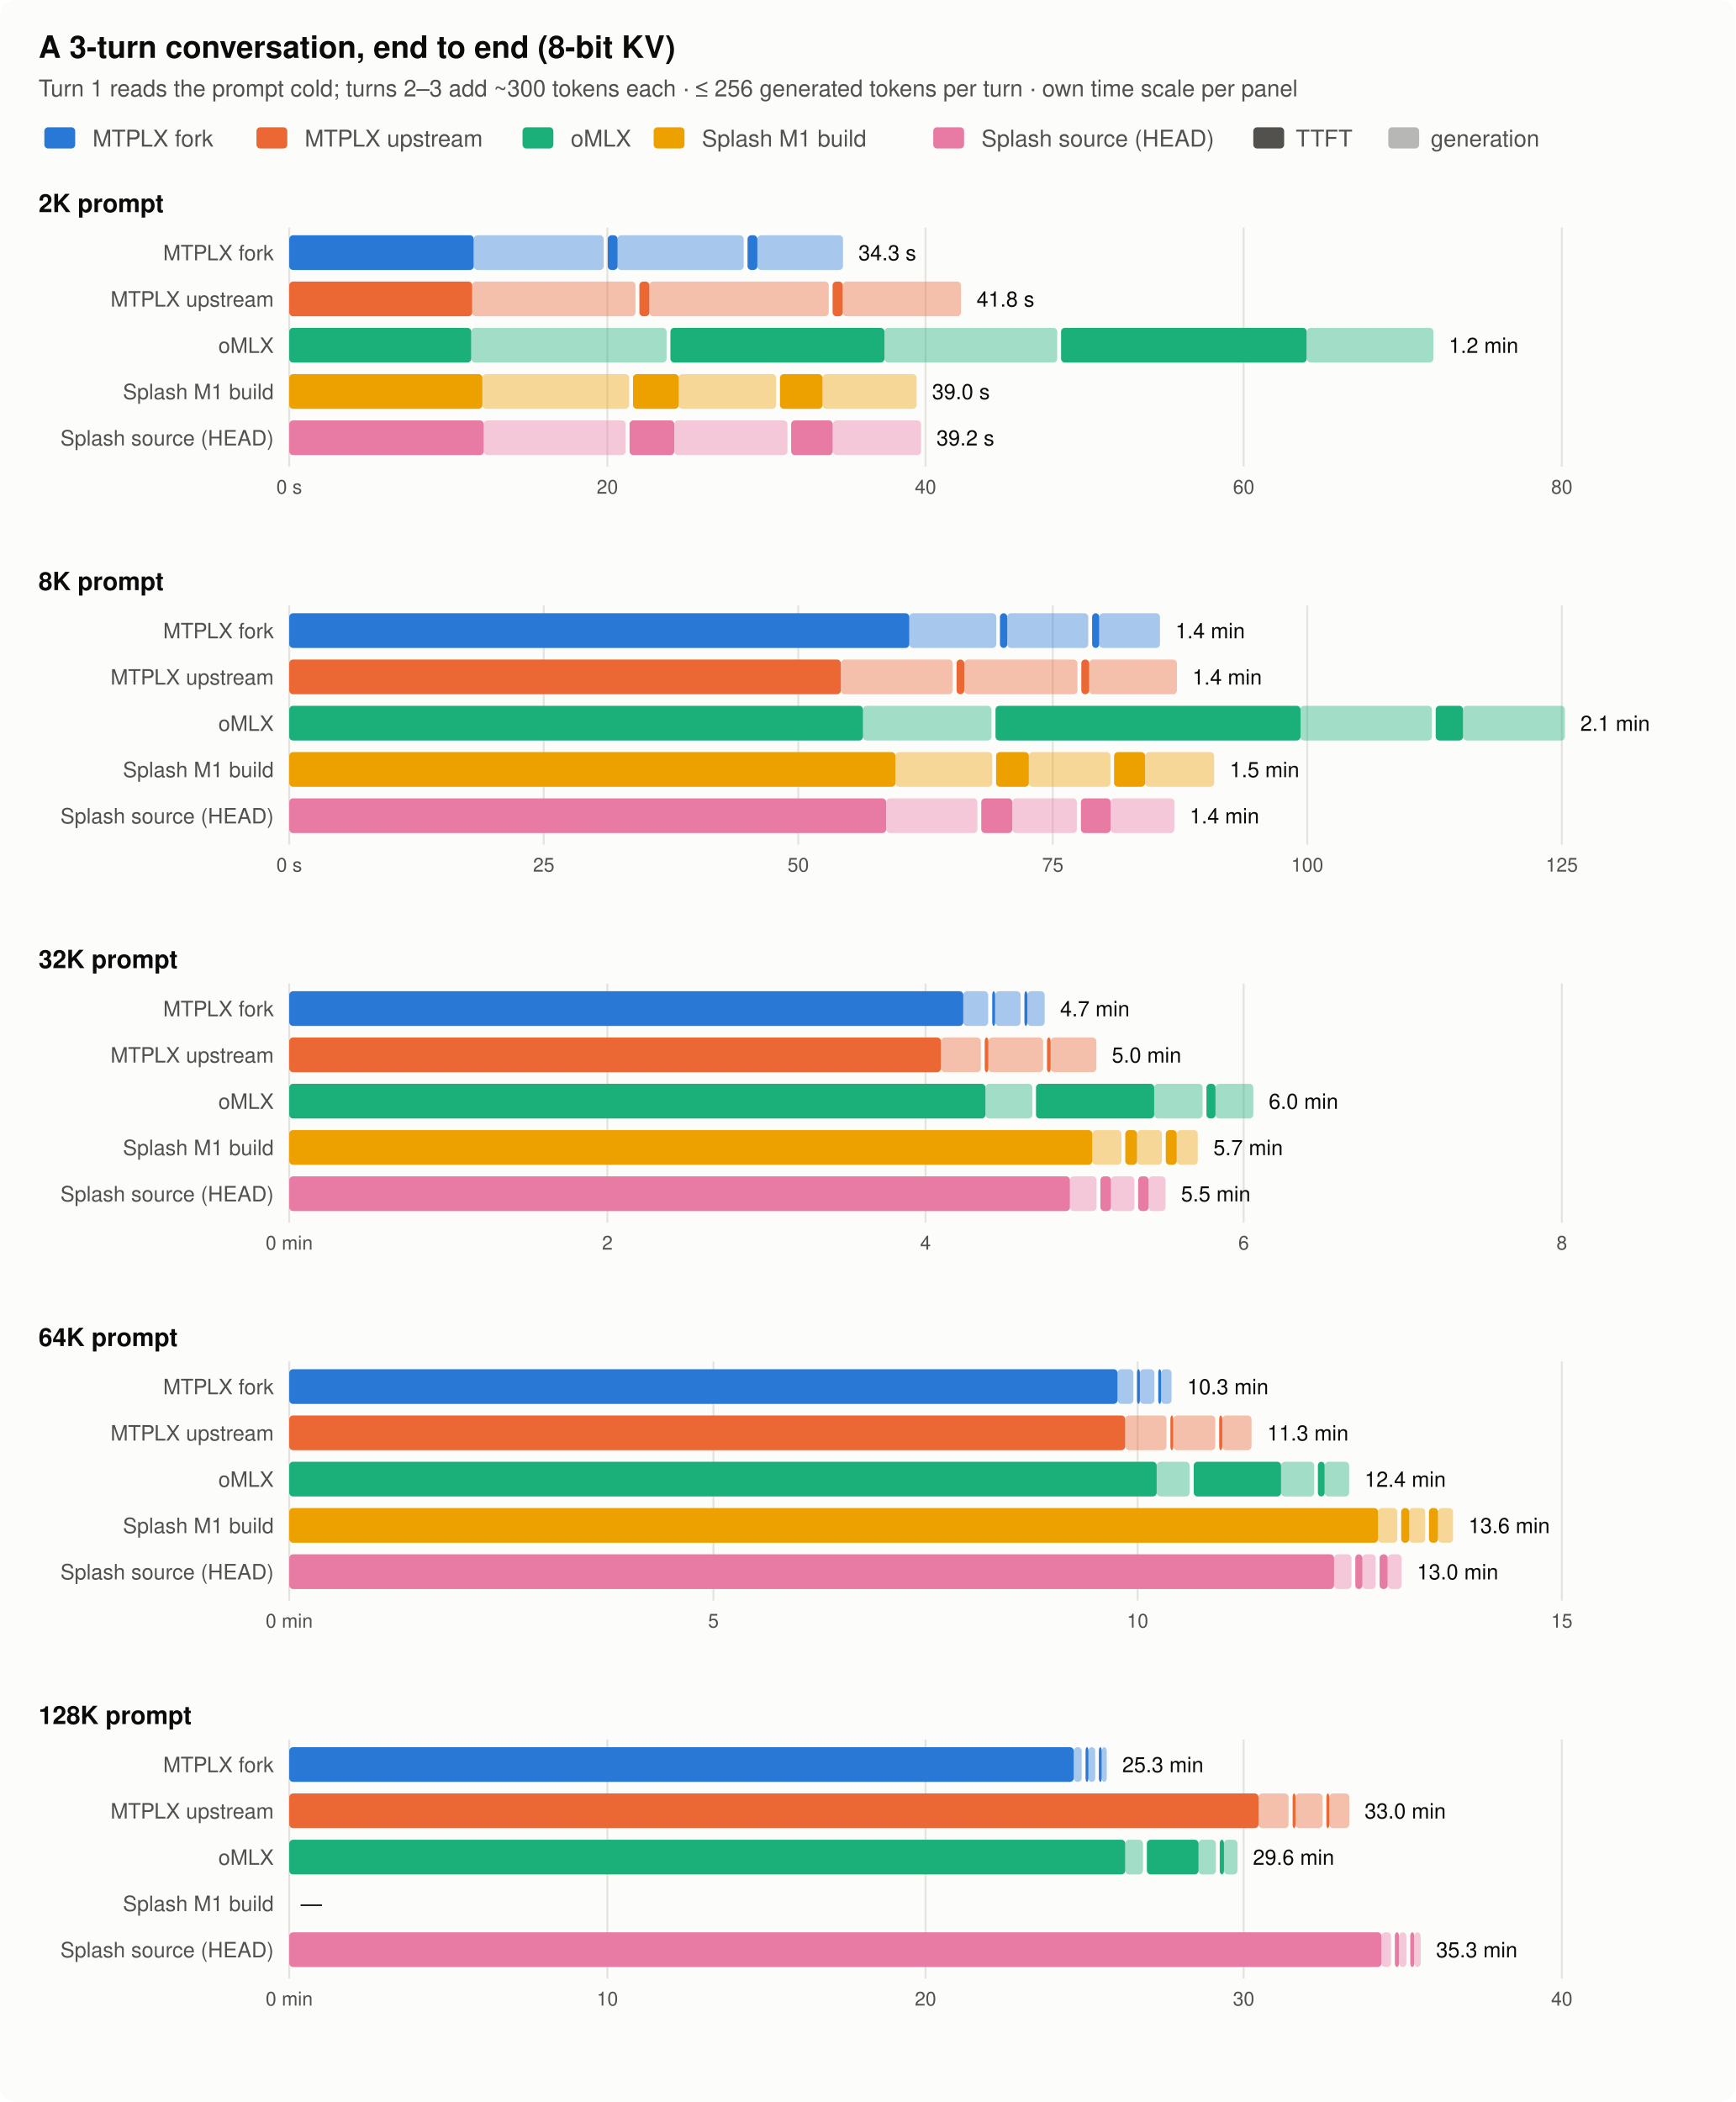
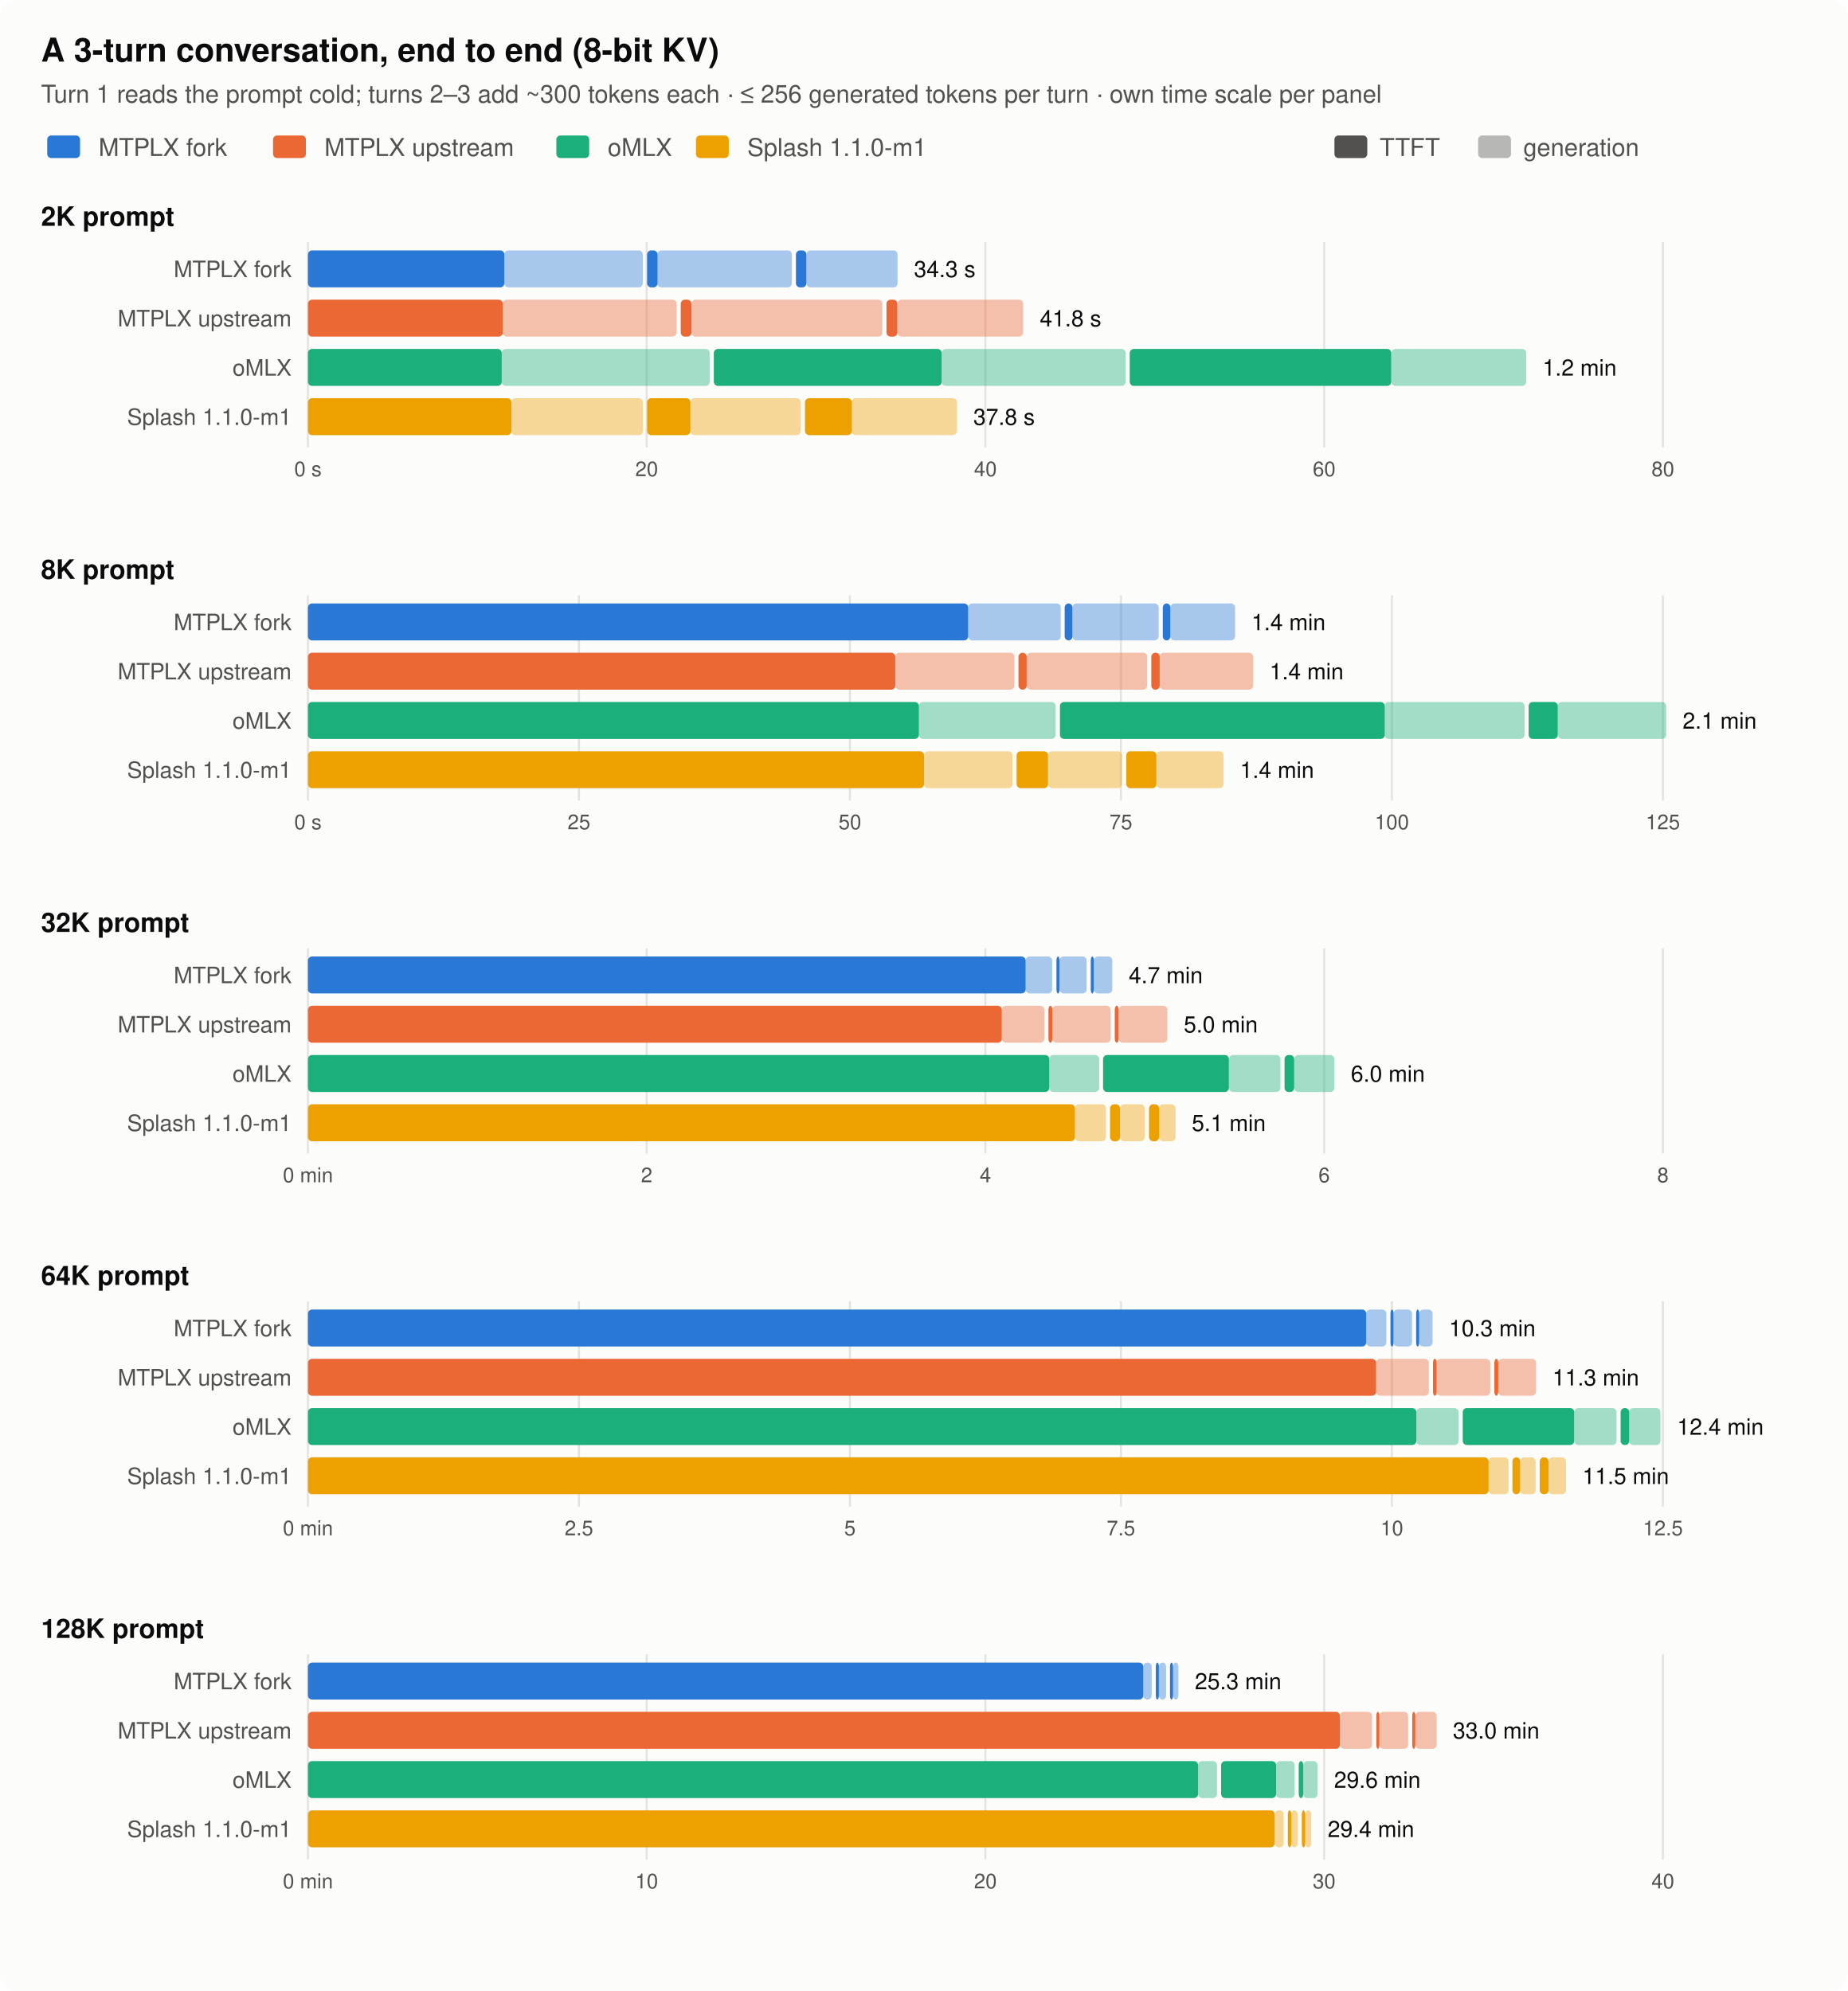
- <svg xmlns="http://www.w3.org/2000/svg" viewBox="0 0 900 1090" width="900" height="1090" role="img" aria-label="A 3-turn conversation, end to end (8-bit KV)" font-family="-apple-system,BlinkMacSystemFont,Segoe UI,Helvetica,Arial,sans-serif">
-   <rect width="900" height="1090" rx="8" fill="#fcfcfb" />
+ <svg xmlns="http://www.w3.org/2000/svg" viewBox="0 0 900 970" width="900" height="970" role="img" aria-label="A 3-turn conversation, end to end (8-bit KV)" font-family="-apple-system,BlinkMacSystemFont,Segoe UI,Helvetica,Arial,sans-serif">
+   <rect width="900" height="970" rx="8" fill="#fcfcfb" />
  <text x="20" y="30" fill="#0b0b0b" font-size="16" font-weight="600">A 3-turn conversation, end to end (8-bit KV)</text>
  <text x="20" y="50" fill="#52514e" font-size="12">Turn 1 reads the prompt cold; turns 2–3 add ~300 tokens each · ≤ 256 generated tokens per turn · own time scale per panel</text>
  <rect x="23" y="66" width="16" height="11" rx="2" fill="#2a78d6" />
  <text x="48" y="76" fill="#52514e" font-size="12">MTPLX fork</text>
  <rect x="133" y="66" width="16" height="11" rx="2" fill="#eb6834" />
  <text x="158" y="76" fill="#52514e" font-size="12">MTPLX upstream</text>
  <rect x="271" y="66" width="16" height="11" rx="2" fill="#1baf7a" />
  <text x="296" y="76" fill="#52514e" font-size="12">oMLX</text>
  <rect x="339" y="66" width="16" height="11" rx="2" fill="#eda100" />
-   <text x="364" y="76" fill="#52514e" font-size="12">Splash M1 build</text>
-   <rect x="484" y="66" width="16" height="11" rx="2" fill="#e87ba4" />
-   <text x="509" y="76" fill="#52514e" font-size="12">Splash source (HEAD)</text>
+   <text x="364" y="76" fill="#52514e" font-size="12">Splash 1.1.0-m1</text>
  <rect x="650" y="66" width="16" height="11" rx="2" fill="#52514e" />
  <text x="672" y="76" fill="#52514e" font-size="12">TTFT</text>
  <rect x="720" y="66" width="16" height="11" rx="2" fill="#52514e" fill-opacity="0.4" />
  <text x="742" y="76" fill="#52514e" font-size="12">generation</text>
  <text x="20" y="110" fill="#0b0b0b" font-size="13" font-weight="600">2K prompt</text>
-   <line x1="150.0" x2="150.0" y1="118" y2="242" stroke="#e4e3de" />
-   <text x="150.0" y="256" fill="#52514e" font-size="10" text-anchor="middle">0 s</text>
-   <line x1="315.0" x2="315.0" y1="118" y2="242" stroke="#e4e3de" />
-   <text x="315.0" y="256" fill="#52514e" font-size="10" text-anchor="middle">20 </text>
-   <line x1="480.0" x2="480.0" y1="118" y2="242" stroke="#e4e3de" />
-   <text x="480.0" y="256" fill="#52514e" font-size="10" text-anchor="middle">40 </text>
-   <line x1="645.0" x2="645.0" y1="118" y2="242" stroke="#e4e3de" />
-   <text x="645.0" y="256" fill="#52514e" font-size="10" text-anchor="middle">60 </text>
-   <line x1="810.0" x2="810.0" y1="118" y2="242" stroke="#e4e3de" />
-   <text x="810.0" y="256" fill="#52514e" font-size="10" text-anchor="middle">80 </text>
+   <line x1="150.0" x2="150.0" y1="118" y2="218" stroke="#e4e3de" />
+   <text x="150.0" y="232" fill="#52514e" font-size="10" text-anchor="middle">0 s</text>
+   <line x1="315.0" x2="315.0" y1="118" y2="218" stroke="#e4e3de" />
+   <text x="315.0" y="232" fill="#52514e" font-size="10" text-anchor="middle">20 </text>
+   <line x1="480.0" x2="480.0" y1="118" y2="218" stroke="#e4e3de" />
+   <text x="480.0" y="232" fill="#52514e" font-size="10" text-anchor="middle">40 </text>
+   <line x1="645.0" x2="645.0" y1="118" y2="218" stroke="#e4e3de" />
+   <text x="645.0" y="232" fill="#52514e" font-size="10" text-anchor="middle">60 </text>
+   <line x1="810.0" x2="810.0" y1="118" y2="218" stroke="#e4e3de" />
+   <text x="810.0" y="232" fill="#52514e" font-size="10" text-anchor="middle">80 </text>
  <text x="142" y="135" fill="#52514e" font-size="11" text-anchor="end">MTPLX fork</text>
  <rect x="150.0" y="122" width="95.7" height="18" rx="2" fill="#2a78d6" />
  <rect x="245.7" y="122" width="67.4" height="18" rx="2" fill="#2a78d6" fill-opacity="0.4" />
  <rect x="315.2" y="122" width="5.1" height="18" rx="2" fill="#2a78d6" />
  <rect x="320.2" y="122" width="65.5" height="18" rx="2" fill="#2a78d6" fill-opacity="0.4" />
  <rect x="387.7" y="122" width="5.1" height="18" rx="2" fill="#2a78d6" />
  <rect x="392.8" y="122" width="44.4" height="18" rx="2" fill="#2a78d6" fill-opacity="0.4" />
  <text x="445.2" y="135" fill="#0b0b0b" font-size="11">34.3 s</text>
  <text x="142" y="159" fill="#52514e" font-size="11" text-anchor="end">MTPLX upstream</text>
  <rect x="150.0" y="146" width="94.9" height="18" rx="2" fill="#eb6834" />
  <rect x="244.9" y="146" width="84.7" height="18" rx="2" fill="#eb6834" fill-opacity="0.4" />
  <rect x="331.6" y="146" width="5.2" height="18" rx="2" fill="#eb6834" />
  <rect x="336.8" y="146" width="93.0" height="18" rx="2" fill="#eb6834" fill-opacity="0.4" />
  <rect x="431.8" y="146" width="5.3" height="18" rx="2" fill="#eb6834" />
  <rect x="437.1" y="146" width="61.3" height="18" rx="2" fill="#eb6834" fill-opacity="0.4" />
  <text x="506.5" y="159" fill="#0b0b0b" font-size="11">41.8 s</text>
  <text x="142" y="183" fill="#52514e" font-size="11" text-anchor="end">oMLX</text>
  <rect x="150.0" y="170" width="94.4" height="18" rx="2" fill="#1baf7a" />
  <rect x="244.4" y="170" width="101.3" height="18" rx="2" fill="#1baf7a" fill-opacity="0.4" />
  <rect x="347.7" y="170" width="111.0" height="18" rx="2" fill="#1baf7a" />
  <rect x="458.7" y="170" width="89.6" height="18" rx="2" fill="#1baf7a" fill-opacity="0.4" />
  <rect x="550.3" y="170" width="127.4" height="18" rx="2" fill="#1baf7a" />
  <rect x="677.8" y="170" width="65.6" height="18" rx="2" fill="#1baf7a" fill-opacity="0.4" />
  <text x="751.4" y="183" fill="#0b0b0b" font-size="11">1.2 min</text>
-   <text x="142" y="207" fill="#52514e" font-size="11" text-anchor="end">Splash M1 build</text>
-   <rect x="150.0" y="194" width="100.2" height="18" rx="2" fill="#eda100" />
-   <rect x="250.2" y="194" width="76.1" height="18" rx="2" fill="#eda100" fill-opacity="0.4" />
-   <rect x="328.3" y="194" width="23.7" height="18" rx="2" fill="#eda100" />
-   <rect x="351.9" y="194" width="50.6" height="18" rx="2" fill="#eda100" fill-opacity="0.4" />
-   <rect x="404.5" y="194" width="22.1" height="18" rx="2" fill="#eda100" />
-   <rect x="426.6" y="194" width="48.8" height="18" rx="2" fill="#eda100" fill-opacity="0.4" />
-   <text x="483.4" y="207" fill="#0b0b0b" font-size="11">39.0 s</text>
-   <text x="142" y="231" fill="#52514e" font-size="11" text-anchor="end">Splash source (HEAD)</text>
-   <rect x="150.0" y="218" width="100.9" height="18" rx="2" fill="#e87ba4" />
-   <rect x="250.9" y="218" width="73.6" height="18" rx="2" fill="#e87ba4" fill-opacity="0.4" />
-   <rect x="326.5" y="218" width="23.2" height="18" rx="2" fill="#e87ba4" />
-   <rect x="349.7" y="218" width="58.7" height="18" rx="2" fill="#e87ba4" fill-opacity="0.4" />
-   <rect x="410.3" y="218" width="21.6" height="18" rx="2" fill="#e87ba4" />
-   <rect x="432.0" y="218" width="45.7" height="18" rx="2" fill="#e87ba4" fill-opacity="0.4" />
-   <text x="485.7" y="231" fill="#0b0b0b" font-size="11">39.2 s</text>
-   <text x="20" y="306" fill="#0b0b0b" font-size="13" font-weight="600">8K prompt</text>
-   <line x1="150.0" x2="150.0" y1="314" y2="438" stroke="#e4e3de" />
-   <text x="150.0" y="452" fill="#52514e" font-size="10" text-anchor="middle">0 s</text>
-   <line x1="282.0" x2="282.0" y1="314" y2="438" stroke="#e4e3de" />
-   <text x="282.0" y="452" fill="#52514e" font-size="10" text-anchor="middle">25 </text>
-   <line x1="414.0" x2="414.0" y1="314" y2="438" stroke="#e4e3de" />
-   <text x="414.0" y="452" fill="#52514e" font-size="10" text-anchor="middle">50 </text>
-   <line x1="546.0" x2="546.0" y1="314" y2="438" stroke="#e4e3de" />
-   <text x="546.0" y="452" fill="#52514e" font-size="10" text-anchor="middle">75 </text>
-   <line x1="678.0" x2="678.0" y1="314" y2="438" stroke="#e4e3de" />
-   <text x="678.0" y="452" fill="#52514e" font-size="10" text-anchor="middle">100 </text>
-   <line x1="810.0" x2="810.0" y1="314" y2="438" stroke="#e4e3de" />
-   <text x="810.0" y="452" fill="#52514e" font-size="10" text-anchor="middle">125 </text>
-   <text x="142" y="331" fill="#52514e" font-size="11" text-anchor="end">MTPLX fork</text>
-   <rect x="150.0" y="318" width="321.6" height="18" rx="2" fill="#2a78d6" />
-   <rect x="471.6" y="318" width="45.1" height="18" rx="2" fill="#2a78d6" fill-opacity="0.4" />
-   <rect x="518.6" y="318" width="3.8" height="18" rx="2" fill="#2a78d6" />
-   <rect x="522.4" y="318" width="42.0" height="18" rx="2" fill="#2a78d6" fill-opacity="0.4" />
-   <rect x="566.4" y="318" width="3.7" height="18" rx="2" fill="#2a78d6" />
-   <rect x="570.1" y="318" width="31.5" height="18" rx="2" fill="#2a78d6" fill-opacity="0.4" />
-   <text x="609.6" y="331" fill="#0b0b0b" font-size="11">1.4 min</text>
-   <text x="142" y="355" fill="#52514e" font-size="11" text-anchor="end">MTPLX upstream</text>
-   <rect x="150.0" y="342" width="286.1" height="18" rx="2" fill="#eb6834" />
-   <rect x="436.1" y="342" width="58.0" height="18" rx="2" fill="#eb6834" fill-opacity="0.4" />
-   <rect x="496.1" y="342" width="4.0" height="18" rx="2" fill="#eb6834" />
-   <rect x="500.1" y="342" width="58.7" height="18" rx="2" fill="#eb6834" fill-opacity="0.4" />
-   <rect x="560.8" y="342" width="4.1" height="18" rx="2" fill="#eb6834" />
-   <rect x="564.9" y="342" width="45.5" height="18" rx="2" fill="#eb6834" fill-opacity="0.4" />
-   <text x="618.4" y="355" fill="#0b0b0b" font-size="11">1.4 min</text>
-   <text x="142" y="379" fill="#52514e" font-size="11" text-anchor="end">oMLX</text>
-   <rect x="150.0" y="366" width="297.6" height="18" rx="2" fill="#1baf7a" />
-   <rect x="447.6" y="366" width="66.6" height="18" rx="2" fill="#1baf7a" fill-opacity="0.4" />
-   <rect x="516.3" y="366" width="158.2" height="18" rx="2" fill="#1baf7a" />
-   <rect x="674.4" y="366" width="68.2" height="18" rx="2" fill="#1baf7a" fill-opacity="0.4" />
-   <rect x="744.6" y="366" width="14.2" height="18" rx="2" fill="#1baf7a" />
-   <rect x="758.8" y="366" width="52.8" height="18" rx="2" fill="#1baf7a" fill-opacity="0.4" />
-   <text x="819.6" y="379" fill="#0b0b0b" font-size="11">2.1 min</text>
-   <text x="142" y="403" fill="#52514e" font-size="11" text-anchor="end">Splash M1 build</text>
-   <rect x="150.0" y="390" width="314.4" height="18" rx="2" fill="#eda100" />
-   <rect x="464.4" y="390" width="50.2" height="18" rx="2" fill="#eda100" fill-opacity="0.4" />
-   <rect x="516.6" y="390" width="17.0" height="18" rx="2" fill="#eda100" />
-   <rect x="533.6" y="390" width="42.3" height="18" rx="2" fill="#eda100" fill-opacity="0.4" />
-   <rect x="577.8" y="390" width="16.1" height="18" rx="2" fill="#eda100" />
-   <rect x="593.9" y="390" width="35.8" height="18" rx="2" fill="#eda100" fill-opacity="0.4" />
-   <text x="637.8" y="403" fill="#0b0b0b" font-size="11">1.5 min</text>
-   <text x="142" y="427" fill="#52514e" font-size="11" text-anchor="end">Splash source (HEAD)</text>
-   <rect x="150.0" y="414" width="309.6" height="18" rx="2" fill="#e87ba4" />
-   <rect x="459.6" y="414" width="47.3" height="18" rx="2" fill="#e87ba4" fill-opacity="0.4" />
-   <rect x="508.9" y="414" width="16.1" height="18" rx="2" fill="#e87ba4" />
-   <rect x="525.0" y="414" width="33.5" height="18" rx="2" fill="#e87ba4" fill-opacity="0.4" />
-   <rect x="560.6" y="414" width="15.4" height="18" rx="2" fill="#e87ba4" />
-   <rect x="576.0" y="414" width="33.1" height="18" rx="2" fill="#e87ba4" fill-opacity="0.4" />
-   <text x="617.0" y="427" fill="#0b0b0b" font-size="11">1.4 min</text>
-   <text x="20" y="502" fill="#0b0b0b" font-size="13" font-weight="600">32K prompt</text>
-   <line x1="150.0" x2="150.0" y1="510" y2="634" stroke="#e4e3de" />
-   <text x="150.0" y="648" fill="#52514e" font-size="10" text-anchor="middle">0 min</text>
-   <line x1="315.0" x2="315.0" y1="510" y2="634" stroke="#e4e3de" />
-   <text x="315.0" y="648" fill="#52514e" font-size="10" text-anchor="middle">2 </text>
-   <line x1="480.0" x2="480.0" y1="510" y2="634" stroke="#e4e3de" />
-   <text x="480.0" y="648" fill="#52514e" font-size="10" text-anchor="middle">4 </text>
-   <line x1="645.0" x2="645.0" y1="510" y2="634" stroke="#e4e3de" />
-   <text x="645.0" y="648" fill="#52514e" font-size="10" text-anchor="middle">6 </text>
-   <line x1="810.0" x2="810.0" y1="510" y2="634" stroke="#e4e3de" />
-   <text x="810.0" y="648" fill="#52514e" font-size="10" text-anchor="middle">8 </text>
-   <text x="142" y="527" fill="#52514e" font-size="11" text-anchor="end">MTPLX fork</text>
-   <rect x="150.0" y="514" width="349.6" height="18" rx="2" fill="#2a78d6" />
-   <rect x="499.6" y="514" width="12.9" height="18" rx="2" fill="#2a78d6" fill-opacity="0.4" />
-   <rect x="514.6" y="514" width="1.5" height="18" rx="2" fill="#2a78d6" />
-   <rect x="516.1" y="514" width="13.2" height="18" rx="2" fill="#2a78d6" fill-opacity="0.4" />
-   <rect x="531.3" y="514" width="1.5" height="18" rx="2" fill="#2a78d6" />
-   <rect x="532.8" y="514" width="9.0" height="18" rx="2" fill="#2a78d6" fill-opacity="0.4" />
-   <text x="549.8" y="527" fill="#0b0b0b" font-size="11">4.7 min</text>
-   <text x="142" y="551" fill="#52514e" font-size="11" text-anchor="end">MTPLX upstream</text>
-   <rect x="150.0" y="538" width="338.0" height="18" rx="2" fill="#eb6834" />
-   <rect x="488.0" y="538" width="20.7" height="18" rx="2" fill="#eb6834" fill-opacity="0.4" />
-   <rect x="510.7" y="538" width="1.9" height="18" rx="2" fill="#eb6834" />
-   <rect x="512.6" y="538" width="28.4" height="18" rx="2" fill="#eb6834" fill-opacity="0.4" />
-   <rect x="543.0" y="538" width="1.9" height="18" rx="2" fill="#eb6834" />
-   <rect x="544.9" y="538" width="23.7" height="18" rx="2" fill="#eb6834" fill-opacity="0.4" />
-   <text x="576.6" y="551" fill="#0b0b0b" font-size="11">5.0 min</text>
-   <text x="142" y="575" fill="#52514e" font-size="11" text-anchor="end">oMLX</text>
-   <rect x="150.0" y="562" width="361.1" height="18" rx="2" fill="#1baf7a" />
-   <rect x="511.1" y="562" width="24.3" height="18" rx="2" fill="#1baf7a" fill-opacity="0.4" />
-   <rect x="537.3" y="562" width="61.3" height="18" rx="2" fill="#1baf7a" />
-   <rect x="598.6" y="562" width="25.1" height="18" rx="2" fill="#1baf7a" fill-opacity="0.4" />
-   <rect x="625.7" y="562" width="4.7" height="18" rx="2" fill="#1baf7a" />
-   <rect x="630.4" y="562" width="19.6" height="18" rx="2" fill="#1baf7a" fill-opacity="0.4" />
-   <text x="658.0" y="575" fill="#0b0b0b" font-size="11">6.0 min</text>
-   <text x="142" y="599" fill="#52514e" font-size="11" text-anchor="end">Splash M1 build</text>
-   <rect x="150.0" y="586" width="416.5" height="18" rx="2" fill="#eda100" />
-   <rect x="566.5" y="586" width="15.1" height="18" rx="2" fill="#eda100" fill-opacity="0.4" />
-   <rect x="583.6" y="586" width="6.1" height="18" rx="2" fill="#eda100" />
-   <rect x="589.7" y="586" width="12.9" height="18" rx="2" fill="#eda100" fill-opacity="0.4" />
-   <rect x="604.6" y="586" width="5.7" height="18" rx="2" fill="#eda100" />
-   <rect x="610.3" y="586" width="10.9" height="18" rx="2" fill="#eda100" fill-opacity="0.4" />
-   <text x="629.3" y="599" fill="#0b0b0b" font-size="11">5.7 min</text>
-   <text x="142" y="623" fill="#52514e" font-size="11" text-anchor="end">Splash source (HEAD)</text>
-   <rect x="150.0" y="610" width="404.9" height="18" rx="2" fill="#e87ba4" />
-   <rect x="554.9" y="610" width="13.8" height="18" rx="2" fill="#e87ba4" fill-opacity="0.4" />
-   <rect x="570.7" y="610" width="5.5" height="18" rx="2" fill="#e87ba4" />
-   <rect x="576.2" y="610" width="12.1" height="18" rx="2" fill="#e87ba4" fill-opacity="0.4" />
-   <rect x="590.3" y="610" width="5.4" height="18" rx="2" fill="#e87ba4" />
-   <rect x="595.7" y="610" width="8.8" height="18" rx="2" fill="#e87ba4" fill-opacity="0.4" />
-   <text x="612.5" y="623" fill="#0b0b0b" font-size="11">5.5 min</text>
-   <text x="20" y="698" fill="#0b0b0b" font-size="13" font-weight="600">64K prompt</text>
-   <line x1="150.0" x2="150.0" y1="706" y2="830" stroke="#e4e3de" />
-   <text x="150.0" y="844" fill="#52514e" font-size="10" text-anchor="middle">0 min</text>
-   <line x1="370.0" x2="370.0" y1="706" y2="830" stroke="#e4e3de" />
-   <text x="370.0" y="844" fill="#52514e" font-size="10" text-anchor="middle">5 </text>
-   <line x1="590.0" x2="590.0" y1="706" y2="830" stroke="#e4e3de" />
-   <text x="590.0" y="844" fill="#52514e" font-size="10" text-anchor="middle">10 </text>
-   <line x1="810.0" x2="810.0" y1="706" y2="830" stroke="#e4e3de" />
-   <text x="810.0" y="844" fill="#52514e" font-size="10" text-anchor="middle">15 </text>
-   <text x="142" y="723" fill="#52514e" font-size="11" text-anchor="end">MTPLX fork</text>
-   <rect x="150.0" y="710" width="429.6" height="18" rx="2" fill="#2a78d6" />
-   <rect x="579.6" y="710" width="8.2" height="18" rx="2" fill="#2a78d6" fill-opacity="0.4" />
-   <rect x="589.7" y="710" width="1.5" height="18" rx="2" fill="#2a78d6" />
-   <rect x="591.2" y="710" width="7.5" height="18" rx="2" fill="#2a78d6" fill-opacity="0.4" />
-   <rect x="600.7" y="710" width="1.5" height="18" rx="2" fill="#2a78d6" />
-   <rect x="602.2" y="710" width="5.4" height="18" rx="2" fill="#2a78d6" fill-opacity="0.4" />
-   <text x="615.7" y="723" fill="#0b0b0b" font-size="11">10.3 min</text>
-   <text x="142" y="747" fill="#52514e" font-size="11" text-anchor="end">MTPLX upstream</text>
-   <rect x="150.0" y="734" width="433.6" height="18" rx="2" fill="#eb6834" />
-   <rect x="583.6" y="734" width="21.4" height="18" rx="2" fill="#eb6834" fill-opacity="0.4" />
-   <rect x="607.0" y="734" width="1.5" height="18" rx="2" fill="#eb6834" />
-   <rect x="608.5" y="734" width="21.8" height="18" rx="2" fill="#eb6834" fill-opacity="0.4" />
-   <rect x="632.3" y="734" width="1.6" height="18" rx="2" fill="#eb6834" />
-   <rect x="633.8" y="734" width="15.3" height="18" rx="2" fill="#eb6834" fill-opacity="0.4" />
-   <text x="657.2" y="747" fill="#0b0b0b" font-size="11">11.3 min</text>
-   <text x="142" y="771" fill="#52514e" font-size="11" text-anchor="end">oMLX</text>
-   <rect x="150.0" y="758" width="449.9" height="18" rx="2" fill="#1baf7a" />
-   <rect x="599.9" y="758" width="17.1" height="18" rx="2" fill="#1baf7a" fill-opacity="0.4" />
-   <rect x="619.1" y="758" width="45.3" height="18" rx="2" fill="#1baf7a" />
-   <rect x="664.4" y="758" width="17.2" height="18" rx="2" fill="#1baf7a" fill-opacity="0.4" />
-   <rect x="683.5" y="758" width="3.5" height="18" rx="2" fill="#1baf7a" />
-   <rect x="687.0" y="758" width="12.7" height="18" rx="2" fill="#1baf7a" fill-opacity="0.4" />
-   <text x="707.7" y="771" fill="#0b0b0b" font-size="11">12.4 min</text>
-   <text x="142" y="795" fill="#52514e" font-size="11" text-anchor="end">Splash M1 build</text>
-   <rect x="150.0" y="782" width="564.7" height="18" rx="2" fill="#eda100" />
-   <rect x="714.7" y="782" width="10.0" height="18" rx="2" fill="#eda100" fill-opacity="0.4" />
-   <rect x="726.7" y="782" width="4.2" height="18" rx="2" fill="#eda100" />
-   <rect x="730.8" y="782" width="8.3" height="18" rx="2" fill="#eda100" fill-opacity="0.4" />
-   <rect x="741.1" y="782" width="4.7" height="18" rx="2" fill="#eda100" />
-   <rect x="745.8" y="782" width="7.8" height="18" rx="2" fill="#eda100" fill-opacity="0.4" />
-   <text x="761.6" y="795" fill="#0b0b0b" font-size="11">13.6 min</text>
-   <text x="142" y="819" fill="#52514e" font-size="11" text-anchor="end">Splash source (HEAD)</text>
-   <rect x="150.0" y="806" width="541.9" height="18" rx="2" fill="#e87ba4" />
-   <rect x="691.9" y="806" width="9.0" height="18" rx="2" fill="#e87ba4" fill-opacity="0.4" />
-   <rect x="702.9" y="806" width="3.7" height="18" rx="2" fill="#e87ba4" />
-   <rect x="706.6" y="806" width="6.9" height="18" rx="2" fill="#e87ba4" fill-opacity="0.4" />
-   <rect x="715.5" y="806" width="4.2" height="18" rx="2" fill="#e87ba4" />
-   <rect x="719.8" y="806" width="7.1" height="18" rx="2" fill="#e87ba4" fill-opacity="0.4" />
-   <text x="734.9" y="819" fill="#0b0b0b" font-size="11">13.0 min</text>
-   <text x="20" y="894" fill="#0b0b0b" font-size="13" font-weight="600">128K prompt</text>
-   <line x1="150.0" x2="150.0" y1="902" y2="1026" stroke="#e4e3de" />
-   <text x="150.0" y="1040" fill="#52514e" font-size="10" text-anchor="middle">0 min</text>
-   <line x1="315.0" x2="315.0" y1="902" y2="1026" stroke="#e4e3de" />
-   <text x="315.0" y="1040" fill="#52514e" font-size="10" text-anchor="middle">10 </text>
-   <line x1="480.0" x2="480.0" y1="902" y2="1026" stroke="#e4e3de" />
-   <text x="480.0" y="1040" fill="#52514e" font-size="10" text-anchor="middle">20 </text>
-   <line x1="645.0" x2="645.0" y1="902" y2="1026" stroke="#e4e3de" />
-   <text x="645.0" y="1040" fill="#52514e" font-size="10" text-anchor="middle">30 </text>
-   <line x1="810.0" x2="810.0" y1="902" y2="1026" stroke="#e4e3de" />
-   <text x="810.0" y="1040" fill="#52514e" font-size="10" text-anchor="middle">40 </text>
-   <text x="142" y="919" fill="#52514e" font-size="11" text-anchor="end">MTPLX fork</text>
-   <rect x="150.0" y="906" width="406.9" height="18" rx="2" fill="#2a78d6" />
-   <rect x="556.9" y="906" width="4.1" height="18" rx="2" fill="#2a78d6" fill-opacity="0.4" />
-   <rect x="563.0" y="906" width="1.5" height="18" rx="2" fill="#2a78d6" />
-   <rect x="564.5" y="906" width="3.5" height="18" rx="2" fill="#2a78d6" fill-opacity="0.4" />
-   <rect x="569.9" y="906" width="1.5" height="18" rx="2" fill="#2a78d6" />
-   <rect x="571.4" y="906" width="2.6" height="18" rx="2" fill="#2a78d6" fill-opacity="0.4" />
-   <text x="582.0" y="919" fill="#0b0b0b" font-size="11">25.3 min</text>
-   <text x="142" y="943" fill="#52514e" font-size="11" text-anchor="end">MTPLX upstream</text>
-   <rect x="150.0" y="930" width="502.7" height="18" rx="2" fill="#eb6834" />
-   <rect x="652.7" y="930" width="15.6" height="18" rx="2" fill="#eb6834" fill-opacity="0.4" />
-   <rect x="670.4" y="930" width="1.5" height="18" rx="2" fill="#eb6834" />
-   <rect x="671.9" y="930" width="14.0" height="18" rx="2" fill="#eb6834" fill-opacity="0.4" />
-   <rect x="687.9" y="930" width="1.5" height="18" rx="2" fill="#eb6834" />
-   <rect x="689.4" y="930" width="10.4" height="18" rx="2" fill="#eb6834" fill-opacity="0.4" />
-   <text x="707.7" y="943" fill="#0b0b0b" font-size="11">33.0 min</text>
-   <text x="142" y="967" fill="#52514e" font-size="11" text-anchor="end">oMLX</text>
-   <rect x="150.0" y="954" width="433.6" height="18" rx="2" fill="#1baf7a" />
-   <rect x="583.6" y="954" width="9.2" height="18" rx="2" fill="#1baf7a" fill-opacity="0.4" />
-   <rect x="594.8" y="954" width="26.8" height="18" rx="2" fill="#1baf7a" />
-   <rect x="621.6" y="954" width="9.0" height="18" rx="2" fill="#1baf7a" fill-opacity="0.4" />
-   <rect x="632.6" y="954" width="2.2" height="18" rx="2" fill="#1baf7a" />
-   <rect x="634.8" y="954" width="7.0" height="18" rx="2" fill="#1baf7a" fill-opacity="0.4" />
-   <text x="649.8" y="967" fill="#0b0b0b" font-size="11">29.6 min</text>
-   <text x="142" y="991" fill="#52514e" font-size="11" text-anchor="end">Splash M1 build</text>
-   <text x="156.0" y="991" fill="#0b0b0b" font-size="11">—</text>
-   <text x="142" y="1015" fill="#52514e" font-size="11" text-anchor="end">Splash source (HEAD)</text>
-   <rect x="150.0" y="1002" width="566.5" height="18" rx="2" fill="#e87ba4" />
-   <rect x="716.5" y="1002" width="4.9" height="18" rx="2" fill="#e87ba4" fill-opacity="0.4" />
-   <rect x="723.4" y="1002" width="2.2" height="18" rx="2" fill="#e87ba4" />
-   <rect x="725.6" y="1002" width="3.8" height="18" rx="2" fill="#e87ba4" fill-opacity="0.4" />
-   <rect x="731.4" y="1002" width="2.1" height="18" rx="2" fill="#e87ba4" />
-   <rect x="733.6" y="1002" width="3.2" height="18" rx="2" fill="#e87ba4" fill-opacity="0.4" />
-   <text x="744.8" y="1015" fill="#0b0b0b" font-size="11">35.3 min</text>
+   <text x="142" y="207" fill="#52514e" font-size="11" text-anchor="end">Splash 1.1.0-m1</text>
+   <rect x="150.0" y="194" width="99.1" height="18" rx="2" fill="#eda100" />
+   <rect x="249.1" y="194" width="64.1" height="18" rx="2" fill="#eda100" fill-opacity="0.4" />
+   <rect x="315.2" y="194" width="21.1" height="18" rx="2" fill="#eda100" />
+   <rect x="336.3" y="194" width="53.7" height="18" rx="2" fill="#eda100" fill-opacity="0.4" />
+   <rect x="392.1" y="194" width="22.8" height="18" rx="2" fill="#eda100" />
+   <rect x="414.8" y="194" width="51.3" height="18" rx="2" fill="#eda100" fill-opacity="0.4" />
+   <text x="474.1" y="207" fill="#0b0b0b" font-size="11">37.8 s</text>
+   <text x="20" y="282" fill="#0b0b0b" font-size="13" font-weight="600">8K prompt</text>
+   <line x1="150.0" x2="150.0" y1="290" y2="390" stroke="#e4e3de" />
+   <text x="150.0" y="404" fill="#52514e" font-size="10" text-anchor="middle">0 s</text>
+   <line x1="282.0" x2="282.0" y1="290" y2="390" stroke="#e4e3de" />
+   <text x="282.0" y="404" fill="#52514e" font-size="10" text-anchor="middle">25 </text>
+   <line x1="414.0" x2="414.0" y1="290" y2="390" stroke="#e4e3de" />
+   <text x="414.0" y="404" fill="#52514e" font-size="10" text-anchor="middle">50 </text>
+   <line x1="546.0" x2="546.0" y1="290" y2="390" stroke="#e4e3de" />
+   <text x="546.0" y="404" fill="#52514e" font-size="10" text-anchor="middle">75 </text>
+   <line x1="678.0" x2="678.0" y1="290" y2="390" stroke="#e4e3de" />
+   <text x="678.0" y="404" fill="#52514e" font-size="10" text-anchor="middle">100 </text>
+   <line x1="810.0" x2="810.0" y1="290" y2="390" stroke="#e4e3de" />
+   <text x="810.0" y="404" fill="#52514e" font-size="10" text-anchor="middle">125 </text>
+   <text x="142" y="307" fill="#52514e" font-size="11" text-anchor="end">MTPLX fork</text>
+   <rect x="150.0" y="294" width="321.6" height="18" rx="2" fill="#2a78d6" />
+   <rect x="471.6" y="294" width="45.1" height="18" rx="2" fill="#2a78d6" fill-opacity="0.4" />
+   <rect x="518.6" y="294" width="3.8" height="18" rx="2" fill="#2a78d6" />
+   <rect x="522.4" y="294" width="42.0" height="18" rx="2" fill="#2a78d6" fill-opacity="0.4" />
+   <rect x="566.4" y="294" width="3.7" height="18" rx="2" fill="#2a78d6" />
+   <rect x="570.1" y="294" width="31.5" height="18" rx="2" fill="#2a78d6" fill-opacity="0.4" />
+   <text x="609.6" y="307" fill="#0b0b0b" font-size="11">1.4 min</text>
+   <text x="142" y="331" fill="#52514e" font-size="11" text-anchor="end">MTPLX upstream</text>
+   <rect x="150.0" y="318" width="286.1" height="18" rx="2" fill="#eb6834" />
+   <rect x="436.1" y="318" width="58.0" height="18" rx="2" fill="#eb6834" fill-opacity="0.4" />
+   <rect x="496.1" y="318" width="4.0" height="18" rx="2" fill="#eb6834" />
+   <rect x="500.1" y="318" width="58.7" height="18" rx="2" fill="#eb6834" fill-opacity="0.4" />
+   <rect x="560.8" y="318" width="4.1" height="18" rx="2" fill="#eb6834" />
+   <rect x="564.9" y="318" width="45.5" height="18" rx="2" fill="#eb6834" fill-opacity="0.4" />
+   <text x="618.4" y="331" fill="#0b0b0b" font-size="11">1.4 min</text>
+   <text x="142" y="355" fill="#52514e" font-size="11" text-anchor="end">oMLX</text>
+   <rect x="150.0" y="342" width="297.6" height="18" rx="2" fill="#1baf7a" />
+   <rect x="447.6" y="342" width="66.6" height="18" rx="2" fill="#1baf7a" fill-opacity="0.4" />
+   <rect x="516.3" y="342" width="158.2" height="18" rx="2" fill="#1baf7a" />
+   <rect x="674.4" y="342" width="68.2" height="18" rx="2" fill="#1baf7a" fill-opacity="0.4" />
+   <rect x="744.6" y="342" width="14.2" height="18" rx="2" fill="#1baf7a" />
+   <rect x="758.8" y="342" width="52.8" height="18" rx="2" fill="#1baf7a" fill-opacity="0.4" />
+   <text x="819.6" y="355" fill="#0b0b0b" font-size="11">2.1 min</text>
+   <text x="142" y="379" fill="#52514e" font-size="11" text-anchor="end">Splash 1.1.0-m1</text>
+   <rect x="150.0" y="366" width="300.1" height="18" rx="2" fill="#eda100" />
+   <rect x="450.1" y="366" width="43.1" height="18" rx="2" fill="#eda100" fill-opacity="0.4" />
+   <rect x="495.2" y="366" width="15.3" height="18" rx="2" fill="#eda100" />
+   <rect x="510.5" y="366" width="36.0" height="18" rx="2" fill="#eda100" fill-opacity="0.4" />
+   <rect x="548.6" y="366" width="14.7" height="18" rx="2" fill="#eda100" />
+   <rect x="563.3" y="366" width="32.7" height="18" rx="2" fill="#eda100" fill-opacity="0.4" />
+   <text x="604.0" y="379" fill="#0b0b0b" font-size="11">1.4 min</text>
+   <text x="20" y="454" fill="#0b0b0b" font-size="13" font-weight="600">32K prompt</text>
+   <line x1="150.0" x2="150.0" y1="462" y2="562" stroke="#e4e3de" />
+   <text x="150.0" y="576" fill="#52514e" font-size="10" text-anchor="middle">0 min</text>
+   <line x1="315.0" x2="315.0" y1="462" y2="562" stroke="#e4e3de" />
+   <text x="315.0" y="576" fill="#52514e" font-size="10" text-anchor="middle">2 </text>
+   <line x1="480.0" x2="480.0" y1="462" y2="562" stroke="#e4e3de" />
+   <text x="480.0" y="576" fill="#52514e" font-size="10" text-anchor="middle">4 </text>
+   <line x1="645.0" x2="645.0" y1="462" y2="562" stroke="#e4e3de" />
+   <text x="645.0" y="576" fill="#52514e" font-size="10" text-anchor="middle">6 </text>
+   <line x1="810.0" x2="810.0" y1="462" y2="562" stroke="#e4e3de" />
+   <text x="810.0" y="576" fill="#52514e" font-size="10" text-anchor="middle">8 </text>
+   <text x="142" y="479" fill="#52514e" font-size="11" text-anchor="end">MTPLX fork</text>
+   <rect x="150.0" y="466" width="349.6" height="18" rx="2" fill="#2a78d6" />
+   <rect x="499.6" y="466" width="12.9" height="18" rx="2" fill="#2a78d6" fill-opacity="0.4" />
+   <rect x="514.6" y="466" width="1.5" height="18" rx="2" fill="#2a78d6" />
+   <rect x="516.1" y="466" width="13.2" height="18" rx="2" fill="#2a78d6" fill-opacity="0.4" />
+   <rect x="531.3" y="466" width="1.5" height="18" rx="2" fill="#2a78d6" />
+   <rect x="532.8" y="466" width="9.0" height="18" rx="2" fill="#2a78d6" fill-opacity="0.4" />
+   <text x="549.8" y="479" fill="#0b0b0b" font-size="11">4.7 min</text>
+   <text x="142" y="503" fill="#52514e" font-size="11" text-anchor="end">MTPLX upstream</text>
+   <rect x="150.0" y="490" width="338.0" height="18" rx="2" fill="#eb6834" />
+   <rect x="488.0" y="490" width="20.7" height="18" rx="2" fill="#eb6834" fill-opacity="0.4" />
+   <rect x="510.7" y="490" width="1.9" height="18" rx="2" fill="#eb6834" />
+   <rect x="512.6" y="490" width="28.4" height="18" rx="2" fill="#eb6834" fill-opacity="0.4" />
+   <rect x="543.0" y="490" width="1.9" height="18" rx="2" fill="#eb6834" />
+   <rect x="544.9" y="490" width="23.7" height="18" rx="2" fill="#eb6834" fill-opacity="0.4" />
+   <text x="576.6" y="503" fill="#0b0b0b" font-size="11">5.0 min</text>
+   <text x="142" y="527" fill="#52514e" font-size="11" text-anchor="end">oMLX</text>
+   <rect x="150.0" y="514" width="361.1" height="18" rx="2" fill="#1baf7a" />
+   <rect x="511.1" y="514" width="24.3" height="18" rx="2" fill="#1baf7a" fill-opacity="0.4" />
+   <rect x="537.3" y="514" width="61.3" height="18" rx="2" fill="#1baf7a" />
+   <rect x="598.6" y="514" width="25.1" height="18" rx="2" fill="#1baf7a" fill-opacity="0.4" />
+   <rect x="625.7" y="514" width="4.7" height="18" rx="2" fill="#1baf7a" />
+   <rect x="630.4" y="514" width="19.6" height="18" rx="2" fill="#1baf7a" fill-opacity="0.4" />
+   <text x="658.0" y="527" fill="#0b0b0b" font-size="11">6.0 min</text>
+   <text x="142" y="551" fill="#52514e" font-size="11" text-anchor="end">Splash 1.1.0-m1</text>
+   <rect x="150.0" y="538" width="373.6" height="18" rx="2" fill="#eda100" />
+   <rect x="523.6" y="538" width="15.1" height="18" rx="2" fill="#eda100" fill-opacity="0.4" />
+   <rect x="540.7" y="538" width="4.9" height="18" rx="2" fill="#eda100" />
+   <rect x="545.6" y="538" width="12.0" height="18" rx="2" fill="#eda100" fill-opacity="0.4" />
+   <rect x="559.7" y="538" width="4.9" height="18" rx="2" fill="#eda100" />
+   <rect x="564.6" y="538" width="8.0" height="18" rx="2" fill="#eda100" fill-opacity="0.4" />
+   <text x="580.5" y="551" fill="#0b0b0b" font-size="11">5.1 min</text>
+   <text x="20" y="626" fill="#0b0b0b" font-size="13" font-weight="600">64K prompt</text>
+   <line x1="150.0" x2="150.0" y1="634" y2="734" stroke="#e4e3de" />
+   <text x="150.0" y="748" fill="#52514e" font-size="10" text-anchor="middle">0 min</text>
+   <line x1="282.0" x2="282.0" y1="634" y2="734" stroke="#e4e3de" />
+   <text x="282.0" y="748" fill="#52514e" font-size="10" text-anchor="middle">2.5 </text>
+   <line x1="414.0" x2="414.0" y1="634" y2="734" stroke="#e4e3de" />
+   <text x="414.0" y="748" fill="#52514e" font-size="10" text-anchor="middle">5 </text>
+   <line x1="546.0" x2="546.0" y1="634" y2="734" stroke="#e4e3de" />
+   <text x="546.0" y="748" fill="#52514e" font-size="10" text-anchor="middle">7.5 </text>
+   <line x1="678.0" x2="678.0" y1="634" y2="734" stroke="#e4e3de" />
+   <text x="678.0" y="748" fill="#52514e" font-size="10" text-anchor="middle">10 </text>
+   <line x1="810.0" x2="810.0" y1="634" y2="734" stroke="#e4e3de" />
+   <text x="810.0" y="748" fill="#52514e" font-size="10" text-anchor="middle">12.5 </text>
+   <text x="142" y="651" fill="#52514e" font-size="11" text-anchor="end">MTPLX fork</text>
+   <rect x="150.0" y="638" width="515.5" height="18" rx="2" fill="#2a78d6" />
+   <rect x="665.5" y="638" width="9.8" height="18" rx="2" fill="#2a78d6" fill-opacity="0.4" />
+   <rect x="677.3" y="638" width="1.5" height="18" rx="2" fill="#2a78d6" />
+   <rect x="678.8" y="638" width="9.0" height="18" rx="2" fill="#2a78d6" fill-opacity="0.4" />
+   <rect x="689.8" y="638" width="1.5" height="18" rx="2" fill="#2a78d6" />
+   <rect x="691.3" y="638" width="6.5" height="18" rx="2" fill="#2a78d6" fill-opacity="0.4" />
+   <text x="705.8" y="651" fill="#0b0b0b" font-size="11">10.3 min</text>
+   <text x="142" y="675" fill="#52514e" font-size="11" text-anchor="end">MTPLX upstream</text>
+   <rect x="150.0" y="662" width="520.3" height="18" rx="2" fill="#eb6834" />
+   <rect x="670.3" y="662" width="25.7" height="18" rx="2" fill="#eb6834" fill-opacity="0.4" />
+   <rect x="698.0" y="662" width="1.8" height="18" rx="2" fill="#eb6834" />
+   <rect x="699.8" y="662" width="26.1" height="18" rx="2" fill="#eb6834" fill-opacity="0.4" />
+   <rect x="727.9" y="662" width="1.9" height="18" rx="2" fill="#eb6834" />
+   <rect x="729.8" y="662" width="18.4" height="18" rx="2" fill="#eb6834" fill-opacity="0.4" />
+   <text x="756.2" y="675" fill="#0b0b0b" font-size="11">11.3 min</text>
+   <text x="142" y="699" fill="#52514e" font-size="11" text-anchor="end">oMLX</text>
+   <rect x="150.0" y="686" width="539.9" height="18" rx="2" fill="#1baf7a" />
+   <rect x="689.9" y="686" width="20.6" height="18" rx="2" fill="#1baf7a" fill-opacity="0.4" />
+   <rect x="712.5" y="686" width="54.3" height="18" rx="2" fill="#1baf7a" />
+   <rect x="766.8" y="686" width="20.6" height="18" rx="2" fill="#1baf7a" fill-opacity="0.4" />
+   <rect x="789.4" y="686" width="4.2" height="18" rx="2" fill="#1baf7a" />
+   <rect x="793.6" y="686" width="15.2" height="18" rx="2" fill="#1baf7a" fill-opacity="0.4" />
+   <text x="816.9" y="699" fill="#0b0b0b" font-size="11">12.4 min</text>
+   <text x="142" y="723" fill="#52514e" font-size="11" text-anchor="end">Splash 1.1.0-m1</text>
+   <rect x="150.0" y="710" width="575.1" height="18" rx="2" fill="#eda100" />
+   <rect x="725.1" y="710" width="9.7" height="18" rx="2" fill="#eda100" fill-opacity="0.4" />
+   <rect x="736.7" y="710" width="3.8" height="18" rx="2" fill="#eda100" />
+   <rect x="740.5" y="710" width="7.5" height="18" rx="2" fill="#eda100" fill-opacity="0.4" />
+   <rect x="750.0" y="710" width="4.3" height="18" rx="2" fill="#eda100" />
+   <rect x="754.3" y="710" width="8.5" height="18" rx="2" fill="#eda100" fill-opacity="0.4" />
+   <text x="770.8" y="723" fill="#0b0b0b" font-size="11">11.5 min</text>
+   <text x="20" y="798" fill="#0b0b0b" font-size="13" font-weight="600">128K prompt</text>
+   <line x1="150.0" x2="150.0" y1="806" y2="906" stroke="#e4e3de" />
+   <text x="150.0" y="920" fill="#52514e" font-size="10" text-anchor="middle">0 min</text>
+   <line x1="315.0" x2="315.0" y1="806" y2="906" stroke="#e4e3de" />
+   <text x="315.0" y="920" fill="#52514e" font-size="10" text-anchor="middle">10 </text>
+   <line x1="480.0" x2="480.0" y1="806" y2="906" stroke="#e4e3de" />
+   <text x="480.0" y="920" fill="#52514e" font-size="10" text-anchor="middle">20 </text>
+   <line x1="645.0" x2="645.0" y1="806" y2="906" stroke="#e4e3de" />
+   <text x="645.0" y="920" fill="#52514e" font-size="10" text-anchor="middle">30 </text>
+   <line x1="810.0" x2="810.0" y1="806" y2="906" stroke="#e4e3de" />
+   <text x="810.0" y="920" fill="#52514e" font-size="10" text-anchor="middle">40 </text>
+   <text x="142" y="823" fill="#52514e" font-size="11" text-anchor="end">MTPLX fork</text>
+   <rect x="150.0" y="810" width="406.9" height="18" rx="2" fill="#2a78d6" />
+   <rect x="556.9" y="810" width="4.1" height="18" rx="2" fill="#2a78d6" fill-opacity="0.4" />
+   <rect x="563.0" y="810" width="1.5" height="18" rx="2" fill="#2a78d6" />
+   <rect x="564.5" y="810" width="3.5" height="18" rx="2" fill="#2a78d6" fill-opacity="0.4" />
+   <rect x="569.9" y="810" width="1.5" height="18" rx="2" fill="#2a78d6" />
+   <rect x="571.4" y="810" width="2.6" height="18" rx="2" fill="#2a78d6" fill-opacity="0.4" />
+   <text x="582.0" y="823" fill="#0b0b0b" font-size="11">25.3 min</text>
+   <text x="142" y="847" fill="#52514e" font-size="11" text-anchor="end">MTPLX upstream</text>
+   <rect x="150.0" y="834" width="502.7" height="18" rx="2" fill="#eb6834" />
+   <rect x="652.7" y="834" width="15.6" height="18" rx="2" fill="#eb6834" fill-opacity="0.4" />
+   <rect x="670.4" y="834" width="1.5" height="18" rx="2" fill="#eb6834" />
+   <rect x="671.9" y="834" width="14.0" height="18" rx="2" fill="#eb6834" fill-opacity="0.4" />
+   <rect x="687.9" y="834" width="1.5" height="18" rx="2" fill="#eb6834" />
+   <rect x="689.4" y="834" width="10.4" height="18" rx="2" fill="#eb6834" fill-opacity="0.4" />
+   <text x="707.7" y="847" fill="#0b0b0b" font-size="11">33.0 min</text>
+   <text x="142" y="871" fill="#52514e" font-size="11" text-anchor="end">oMLX</text>
+   <rect x="150.0" y="858" width="433.6" height="18" rx="2" fill="#1baf7a" />
+   <rect x="583.6" y="858" width="9.2" height="18" rx="2" fill="#1baf7a" fill-opacity="0.4" />
+   <rect x="594.8" y="858" width="26.8" height="18" rx="2" fill="#1baf7a" />
+   <rect x="621.6" y="858" width="9.0" height="18" rx="2" fill="#1baf7a" fill-opacity="0.4" />
+   <rect x="632.6" y="858" width="2.2" height="18" rx="2" fill="#1baf7a" />
+   <rect x="634.8" y="858" width="7.0" height="18" rx="2" fill="#1baf7a" fill-opacity="0.4" />
+   <text x="649.8" y="871" fill="#0b0b0b" font-size="11">29.6 min</text>
+   <text x="142" y="895" fill="#52514e" font-size="11" text-anchor="end">Splash 1.1.0-m1</text>
+   <rect x="150.0" y="882" width="470.9" height="18" rx="2" fill="#eda100" />
+   <rect x="620.9" y="882" width="4.4" height="18" rx="2" fill="#eda100" fill-opacity="0.4" />
+   <rect x="627.3" y="882" width="1.7" height="18" rx="2" fill="#eda100" />
+   <rect x="629.0" y="882" width="3.1" height="18" rx="2" fill="#eda100" fill-opacity="0.4" />
+   <rect x="634.1" y="882" width="1.7" height="18" rx="2" fill="#eda100" />
+   <rect x="635.8" y="882" width="2.9" height="18" rx="2" fill="#eda100" fill-opacity="0.4" />
+   <text x="646.7" y="895" fill="#0b0b0b" font-size="11">29.4 min</text>
</svg>
